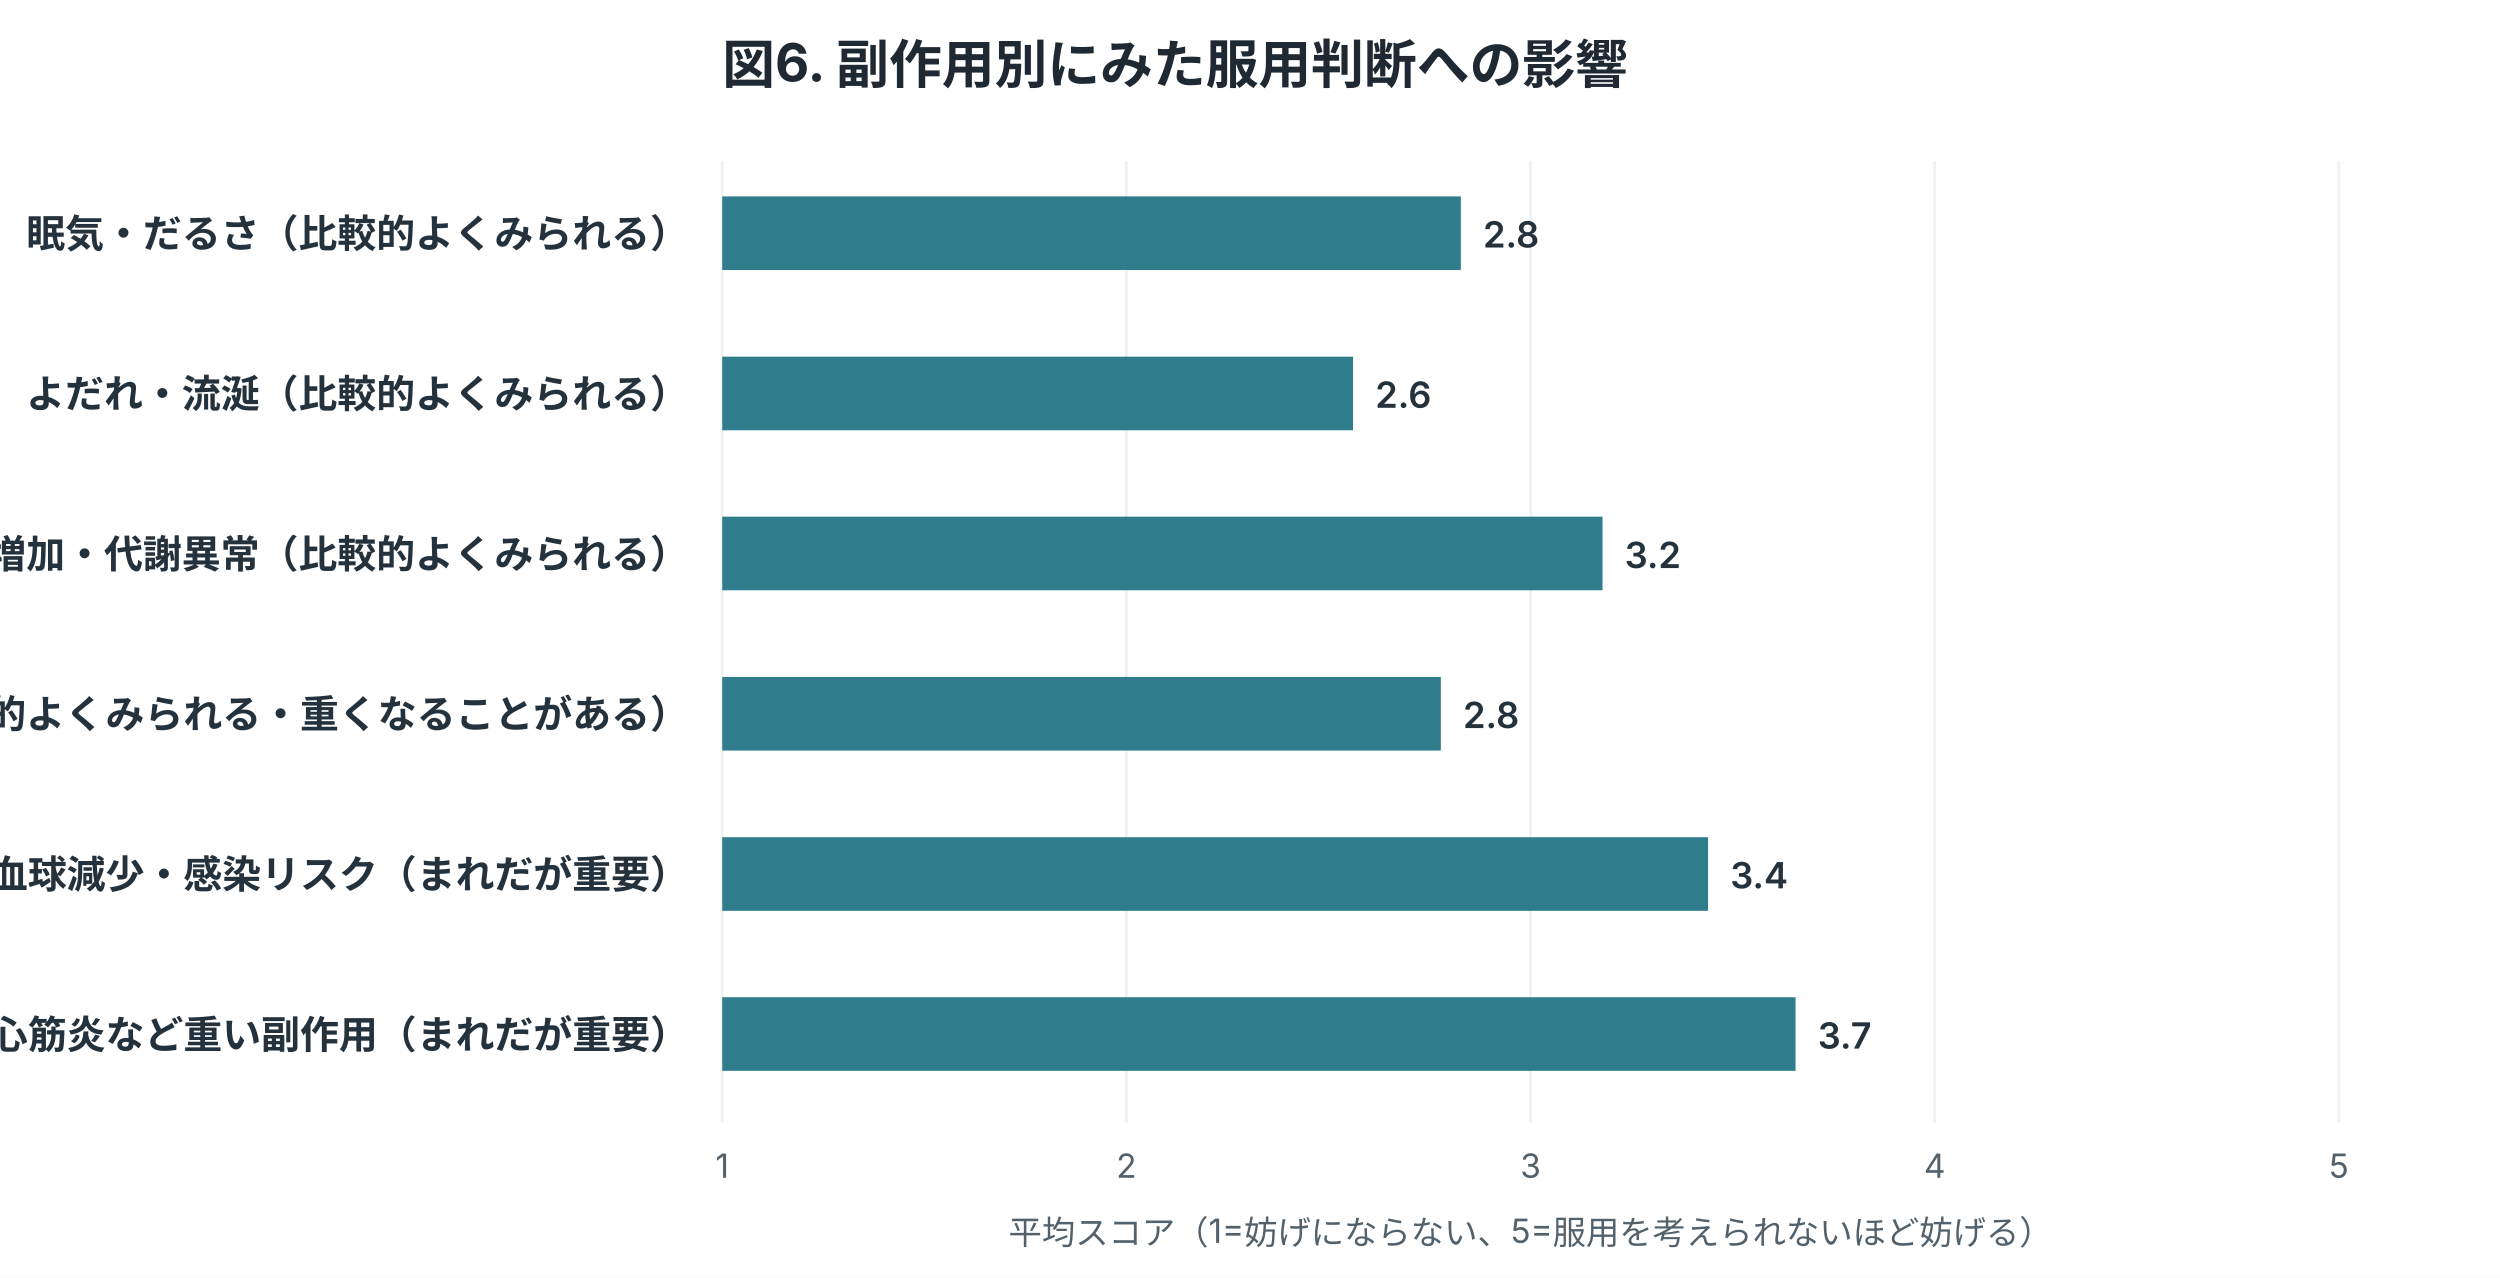
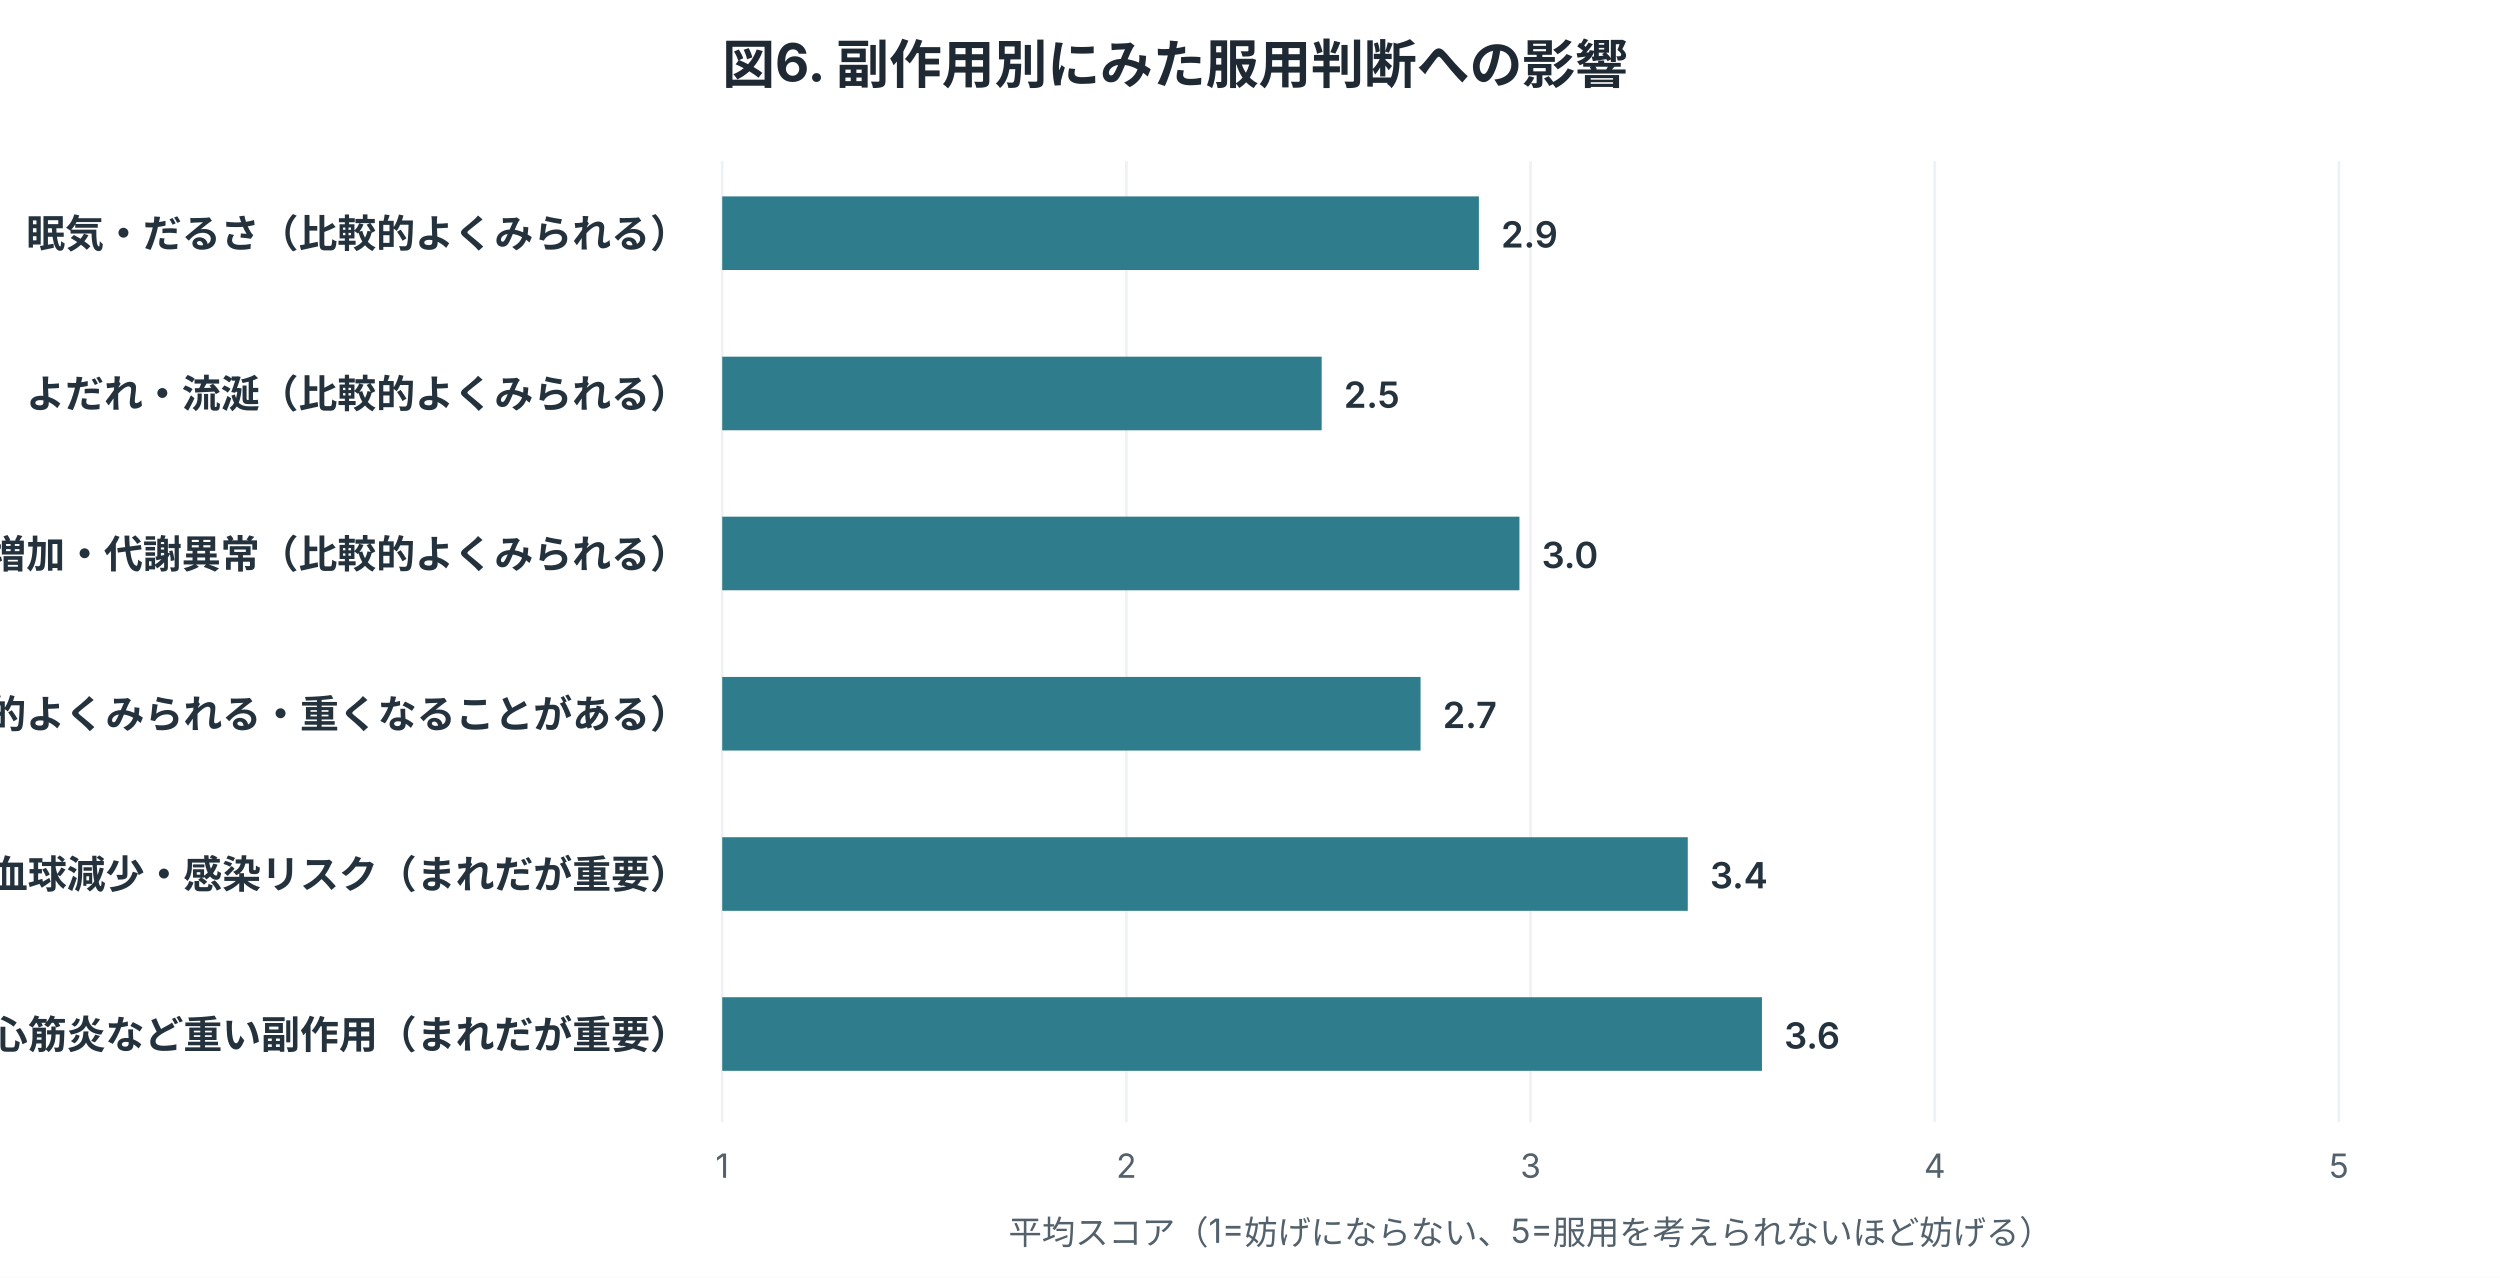
<svg xmlns="http://www.w3.org/2000/svg" width="900" height="460" viewBox="0 0 900 460" role="img">
  <style>
.title{font:700 19px -apple-system,BlinkMacSystemFont,"Segoe UI",sans-serif;fill:#1f2933}
.label{font:600 14px -apple-system,BlinkMacSystemFont,"Segoe UI",sans-serif;fill:#24323d}
.num{font:600 13px -apple-system,BlinkMacSystemFont,"Segoe UI",sans-serif;fill:#24323d}
.axis,.legend,.note{font:12px -apple-system,BlinkMacSystemFont,"Segoe UI",sans-serif;fill:#52616b}
.inside{font:700 13px -apple-system,BlinkMacSystemFont,"Segoe UI",sans-serif;fill:white}
.big{font:700 34px -apple-system,BlinkMacSystemFont,"Segoe UI",sans-serif;fill:#1f2933}
</style>
  <rect width="100%" height="100%" fill="white" />
  <text x="260" y="30" class="title">図6. 副作用別にみた服用判断への影響</text>
  <line x1="260.0" y1="58" x2="260.0" y2="404" stroke="#eef2f6" />
  <text x="260.0" y="424" text-anchor="middle" class="axis">1</text>
  <line x1="405.5" y1="58" x2="405.5" y2="404" stroke="#eef2f6" />
  <text x="405.5" y="424" text-anchor="middle" class="axis">2</text>
  <line x1="551.0" y1="58" x2="551.0" y2="404" stroke="#eef2f6" />
  <text x="551.0" y="424" text-anchor="middle" class="axis">3</text>
  <line x1="696.5" y1="58" x2="696.5" y2="404" stroke="#eef2f6" />
  <text x="696.5" y="424" text-anchor="middle" class="axis">4</text>
  <line x1="842.0" y1="58" x2="842.0" y2="404" stroke="#eef2f6" />
  <text x="842.0" y="424" text-anchor="middle" class="axis">5</text>
  <text x="248" y="89.1" text-anchor="end" class="label">眠気・だるさ（比較的よくみられる）</text>
-   <rect x="260" y="70.7" width="265.9" height="26.5" fill="#2f7d8c" />
-   <text x="533.9" y="89.1" class="num">2.8</text>
+   <rect x="260" y="70.7" width="272.4" height="26.5" fill="#2f7d8c" />
+   <text x="540.4" y="89.1" class="num">2.9</text>
  <text x="248" y="146.8" text-anchor="end" class="label">よだれ・流涎（比較的よくみられる）</text>
-   <rect x="260" y="128.4" width="227.1" height="26.5" fill="#2f7d8c" />
-   <text x="495.1" y="146.8" class="num">2.6</text>
+   <rect x="260" y="128.4" width="215.8" height="26.5" fill="#2f7d8c" />
+   <text x="483.8" y="146.8" class="num">2.5</text>
  <text x="248" y="204.5" text-anchor="end" class="label">体重増加・代謝異常（比較的よくみられる）</text>
-   <rect x="260" y="186.0" width="316.9" height="26.5" fill="#2f7d8c" />
-   <text x="584.9" y="204.5" class="num">3.2</text>
+   <rect x="260" y="186.0" width="287.0" height="26.5" fill="#2f7d8c" />
+   <text x="555.0" y="204.5" class="num">3.0</text>
  <text x="248" y="262.1" text-anchor="end" class="label">便秘（比較的よくみられる・重くなることがある）</text>
-   <rect x="260" y="243.7" width="258.7" height="26.5" fill="#2f7d8c" />
-   <text x="526.7" y="262.1" class="num">2.8</text>
+   <rect x="260" y="243.7" width="251.4" height="26.5" fill="#2f7d8c" />
+   <text x="519.4" y="262.1" class="num">2.7</text>
  <text x="248" y="319.8" text-anchor="end" class="label">白血球減少・感染リスク（まれだが重要）</text>
-   <rect x="260" y="301.4" width="354.9" height="26.5" fill="#2f7d8c" />
-   <text x="622.9" y="319.8" class="num">3.4</text>
+   <rect x="260" y="301.4" width="347.6" height="26.5" fill="#2f7d8c" />
+   <text x="615.6" y="319.8" class="num">3.4</text>
  <text x="248" y="377.5" text-anchor="end" class="label">心筋炎など重い副作用（まれだが重要）</text>
-   <rect x="260" y="359.0" width="386.4" height="26.5" fill="#2f7d8c" />
-   <text x="654.4" y="377.5" class="num">3.7</text>
+   <rect x="260" y="359.0" width="374.3" height="26.5" fill="#2f7d8c" />
+   <text x="642.3" y="377.5" class="num">3.6</text>
  <text x="551.0" y="448" text-anchor="middle" class="axis">平均スコア（1=妨げにならない、5=服用を考えられないほど妨げる）</text>
</svg>
